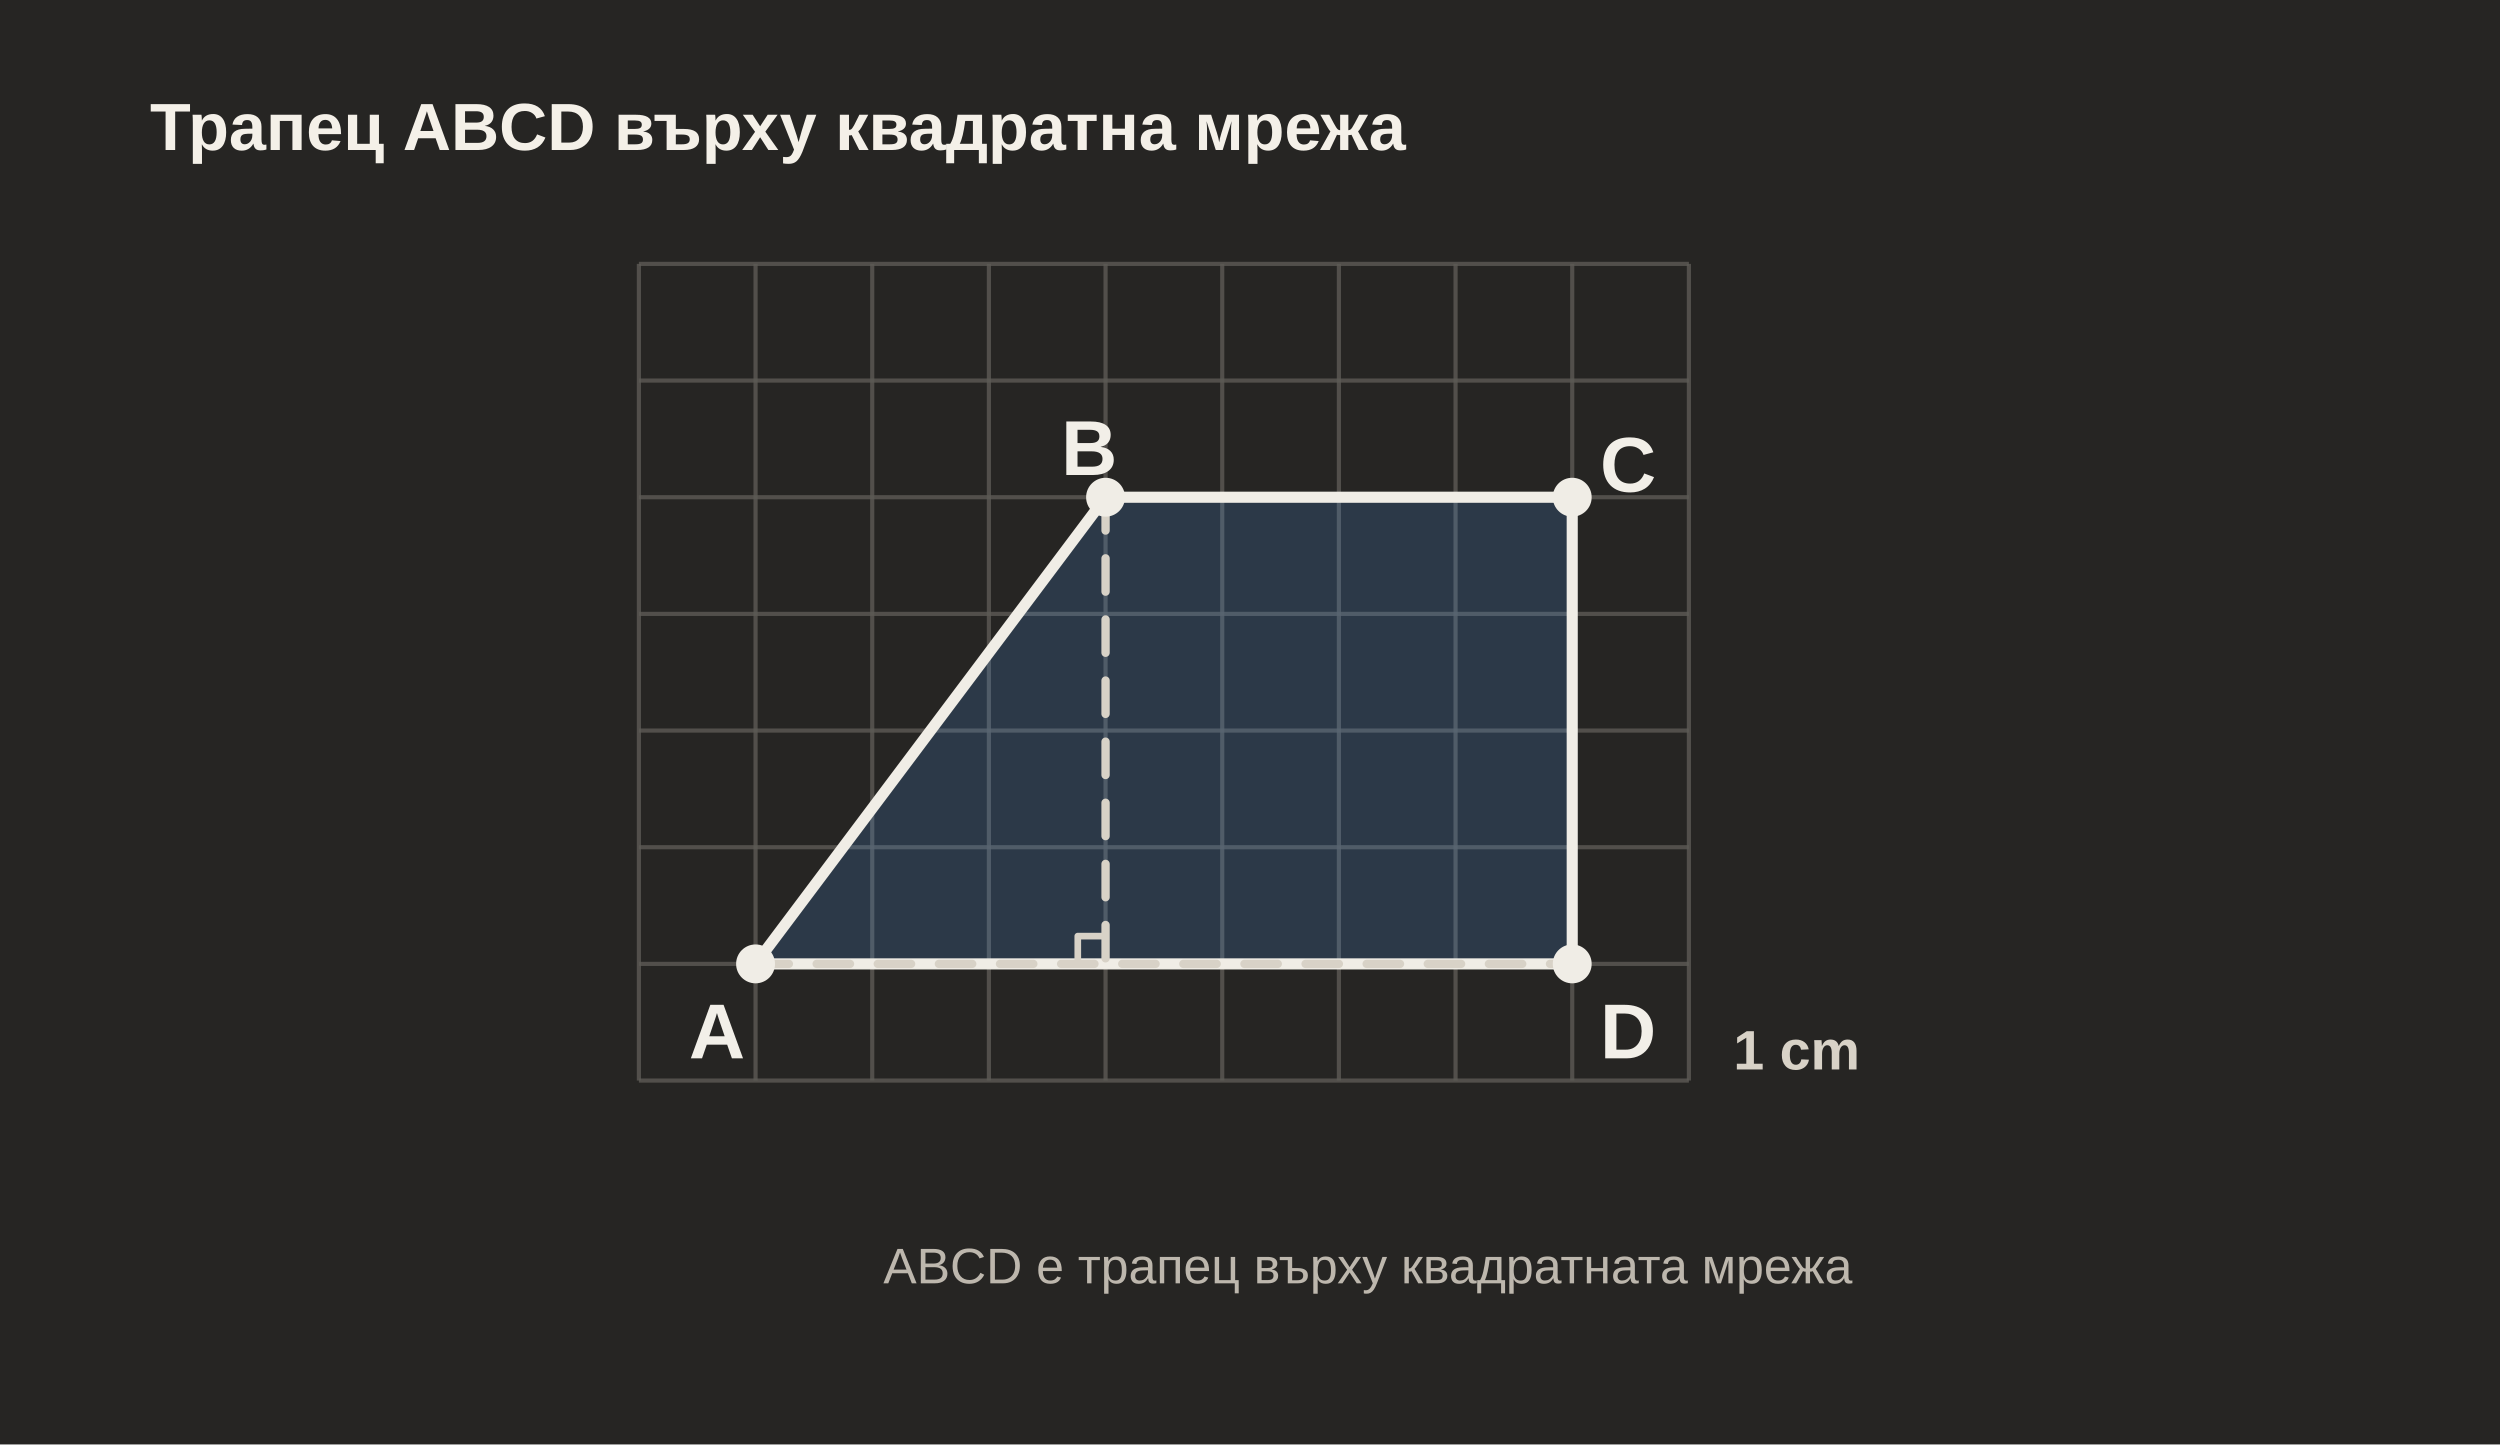
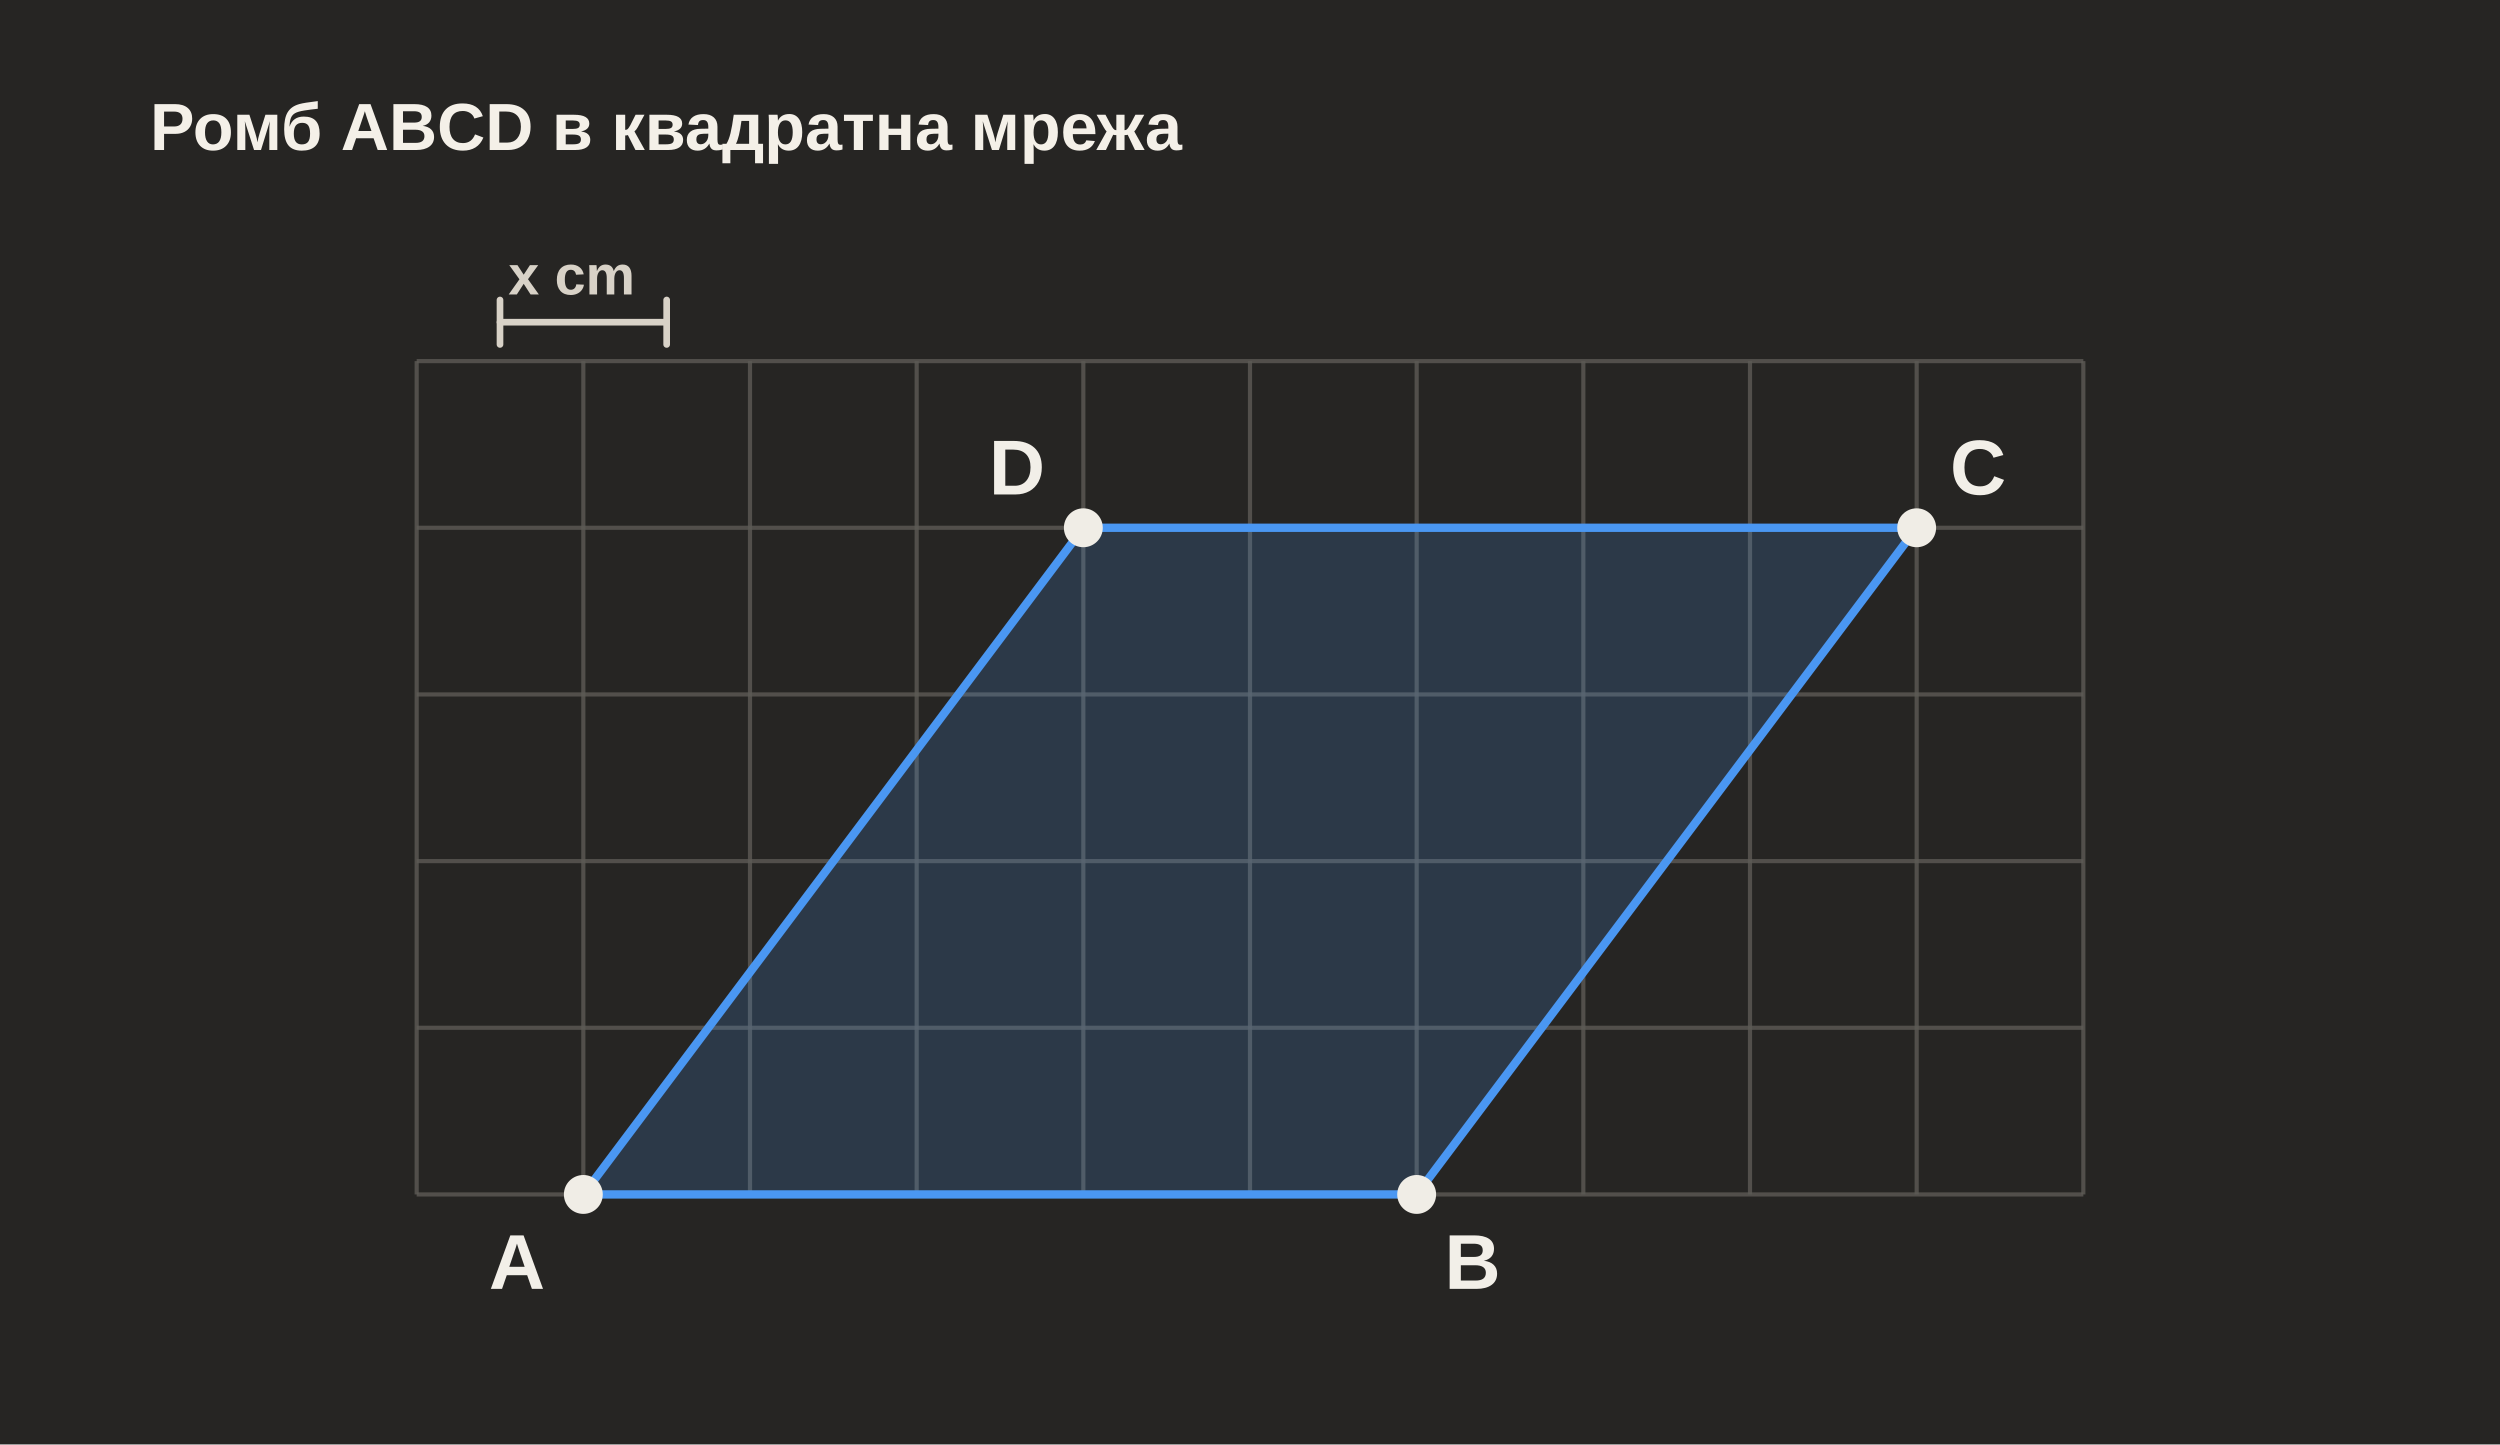
<svg xmlns="http://www.w3.org/2000/svg" viewBox="0 0 900 520" role="img" aria-labelledby="title desc">
  <rect width="900" height="520" fill="#262523" />
  <defs>
    <marker id="arrow" markerWidth="10" markerHeight="10" refX="8" refY="3" orient="auto" markerUnits="strokeWidth">
      <path d="M0,0 L0,6 L8,3 z" fill="#d8d2c7" />
    </marker>
    <style>
      .line{stroke:#f0ede6;stroke-width:4;fill:none;stroke-linecap:round;stroke-linejoin:round}.thin{stroke:#d8d2c7;stroke-width:2.4;fill:none;stroke-linecap:round;stroke-linejoin:round}.dash{stroke:#d8d2c7;stroke-width:3;fill:none;stroke-dasharray:12 10;stroke-linecap:round;stroke-linejoin:round}.blue{stroke:#4a97f2;stroke-width:4;fill:none;stroke-linecap:round;stroke-linejoin:round}.green{stroke:#7db22f;stroke-width:4;fill:none;stroke-linecap:round;stroke-linejoin:round}.orange{stroke:#e6a84d;stroke-width:4;fill:none;stroke-linecap:round;stroke-linejoin:round}.violet{stroke:#8f7cf6;stroke-width:4;fill:none;stroke-linecap:round;stroke-linejoin:round}.fill-blue{fill:#4a97f2;fill-opacity:.18;stroke:#4a97f2;stroke-width:3}.fill-green{fill:#7db22f;fill-opacity:.16;stroke:#7db22f;stroke-width:3}.fill-orange{fill:#e6a84d;fill-opacity:.16;stroke:#e6a84d;stroke-width:3}.grid{stroke:#5c5a55;stroke-width:1.5;opacity:.8}.point{fill:#f0ede6}.point-blue{fill:#4a97f2}.point-green{fill:#7db22f}.point-orange{fill:#e6a84d}.label{fill:#f2efe8;font-family:Arial,sans-serif;font-weight:700;font-size:28px}.small{fill:#d8d2c7;font-family:Arial,sans-serif;font-weight:600;font-size:20px}.tiny{fill:#d8d2c7;font-family:Arial,sans-serif;font-weight:600;font-size:16px}.caption{fill:#f4f0e8;font-family:Arial,sans-serif;font-weight:700;font-size:24px}.muted{fill:#bdb7ad;font-family:Arial,sans-serif;font-size:18px}.sector1{fill:#4a97f2;fill-opacity:.65}.sector2{fill:#7db22f;fill-opacity:.62}.sector3{fill:#e6a84d;fill-opacity:.68}.sector4{fill:#8f7cf6;fill-opacity:.58}
    </style>
  </defs>
-   <text class="caption" x="54" y="54">Трапец ABCD върху квадратна мрежа</text>
-   <g transform="translate(230 95)">
-     <path class="grid" d="M0 0 V294" />
-     <path class="grid" d="M42 0 V294" />
-     <path class="grid" d="M84 0 V294" />
-     <path class="grid" d="M126 0 V294" />
-     <path class="grid" d="M168 0 V294" />
-     <path class="grid" d="M210 0 V294" />
-     <path class="grid" d="M252 0 V294" />
-     <path class="grid" d="M294 0 V294" />
-     <path class="grid" d="M336 0 V294" />
-     <path class="grid" d="M378 0 V294" />
-     <path class="grid" d="M0 0 H378" />
-     <path class="grid" d="M0 42 H378" />
-     <path class="grid" d="M0 84 H378" />
-     <path class="grid" d="M0 126 H378" />
-     <path class="grid" d="M0 168 H378" />
-     <path class="grid" d="M0 210 H378" />
-     <path class="grid" d="M0 252 H378" />
-     <path class="grid" d="M0 294 H378" />
-     <polygon class="fill-blue" points="42,252 168,84 336,84 336,252" />
-     <path class="line" d="M42 252 L168 84 H336 V252 Z" />
-     <path class="dash" d="M168 84 V252 M42 252 H336" />
-     <path class="thin" d="M158 252 L158 242 L168 242" />
-     <circle class="point" cx="42" cy="252" r="7" />
-     <circle class="point" cx="168" cy="84" r="7" />
-     <circle class="point" cx="336" cy="84" r="7" />
-     <circle class="point" cx="336" cy="252" r="7" />
-     <text class="label" x="18" y="286">A</text>
-     <text class="label" x="152" y="76">B</text>
-     <text class="label" x="346" y="82">C</text>
-     <text class="label" x="346" y="286">D</text>
-   </g>
-   <text class="small" x="624" y="385">1 cm</text>
-   <text class="muted" x="318" y="462">ABCD е трапец върху квадратната мрежа</text>
+   <text class="caption" x="54" y="54">Ромб ABCD в квадратна мрежа</text>
+   <line class="grid" x1="150" y1="130" x2="150" y2="430" />
+   <line class="grid" x1="210" y1="130" x2="210" y2="430" />
+   <line class="grid" x1="270" y1="130" x2="270" y2="430" />
+   <line class="grid" x1="330" y1="130" x2="330" y2="430" />
+   <line class="grid" x1="390" y1="130" x2="390" y2="430" />
+   <line class="grid" x1="450" y1="130" x2="450" y2="430" />
+   <line class="grid" x1="510" y1="130" x2="510" y2="430" />
+   <line class="grid" x1="570" y1="130" x2="570" y2="430" />
+   <line class="grid" x1="630" y1="130" x2="630" y2="430" />
+   <line class="grid" x1="690" y1="130" x2="690" y2="430" />
+   <line class="grid" x1="750" y1="130" x2="750" y2="430" />
+   <line class="grid" x1="150" y1="430" x2="750" y2="430" />
+   <line class="grid" x1="150" y1="370" x2="750" y2="370" />
+   <line class="grid" x1="150" y1="310" x2="750" y2="310" />
+   <line class="grid" x1="150" y1="250" x2="750" y2="250" />
+   <line class="grid" x1="150" y1="190" x2="750" y2="190" />
+   <line class="grid" x1="150" y1="130" x2="750" y2="130" />
+   <path class="thin" d="M180 116 h60" />
+   <path class="thin" d="M180 108 v16 M240 108 v16" />
+   <text class="small" x="183.0" y="106">x cm</text>
+   <polygon class="fill-blue" points="210,430 510,430 690,190 390,190" />
+   <circle class="point" cx="210" cy="430" r="7" />
+   <circle class="point" cx="510" cy="430" r="7" />
+   <circle class="point" cx="690" cy="190" r="7" />
+   <circle class="point" cx="390" cy="190" r="7" />
+   <text class="label" x="176" y="464">A</text>
+   <text class="label" x="520" y="464">B</text>
+   <text class="label" x="702" y="178">C</text>
+   <text class="label" x="356" y="178">D</text>
</svg>
